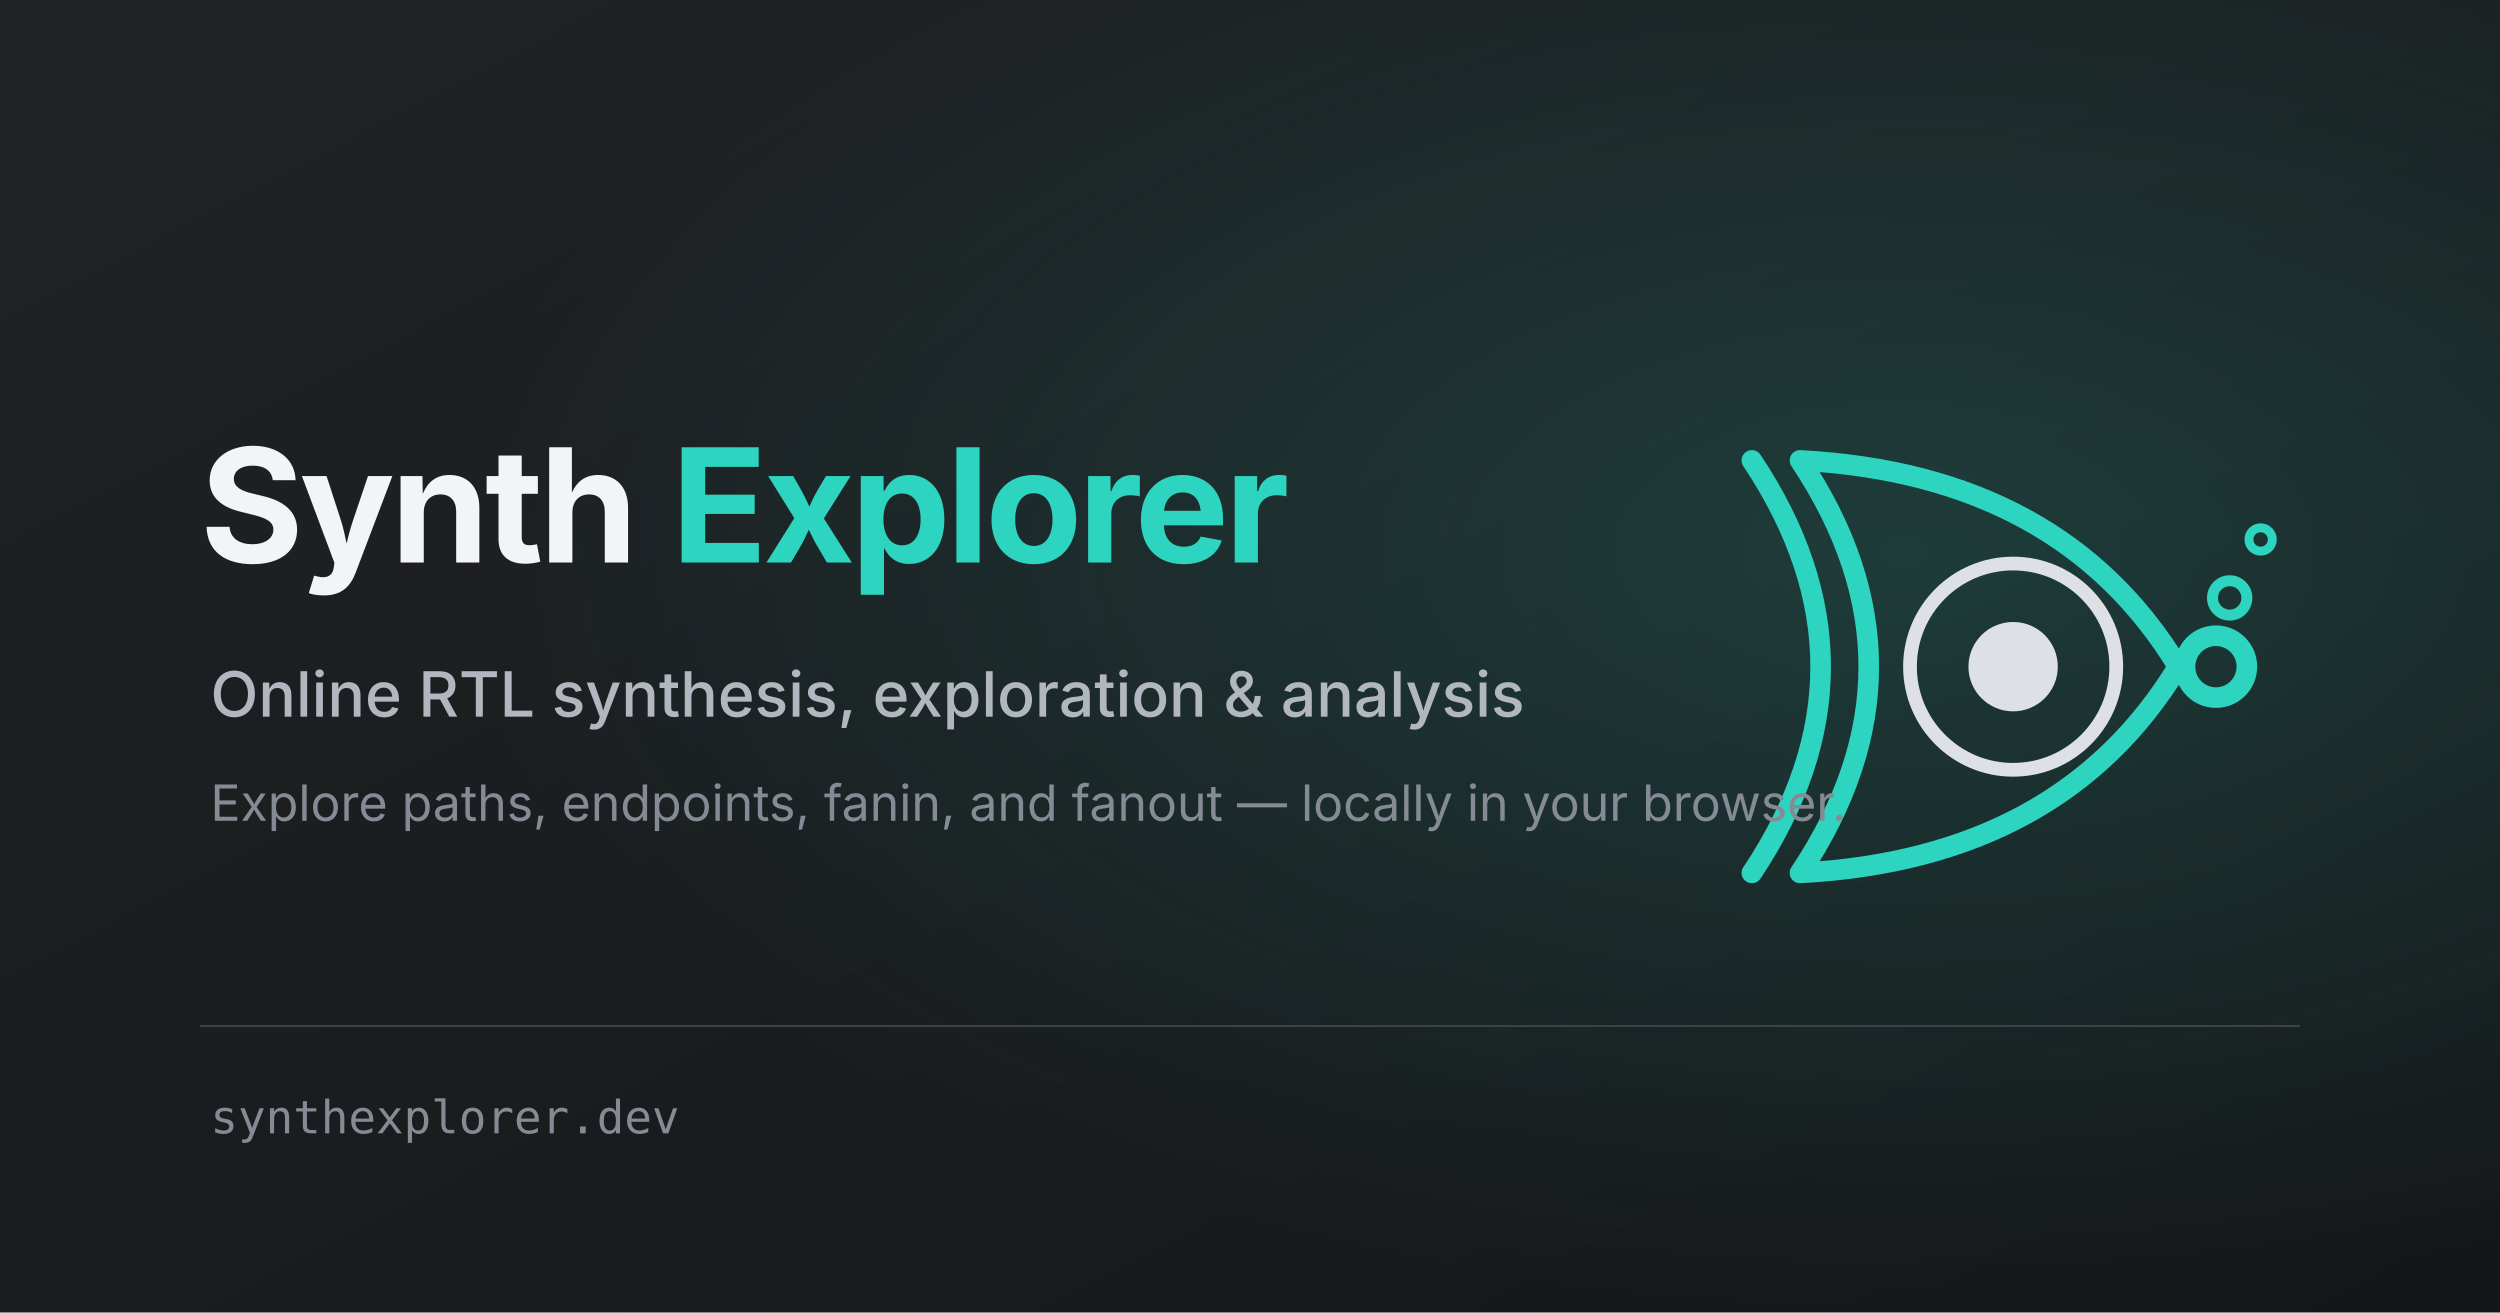
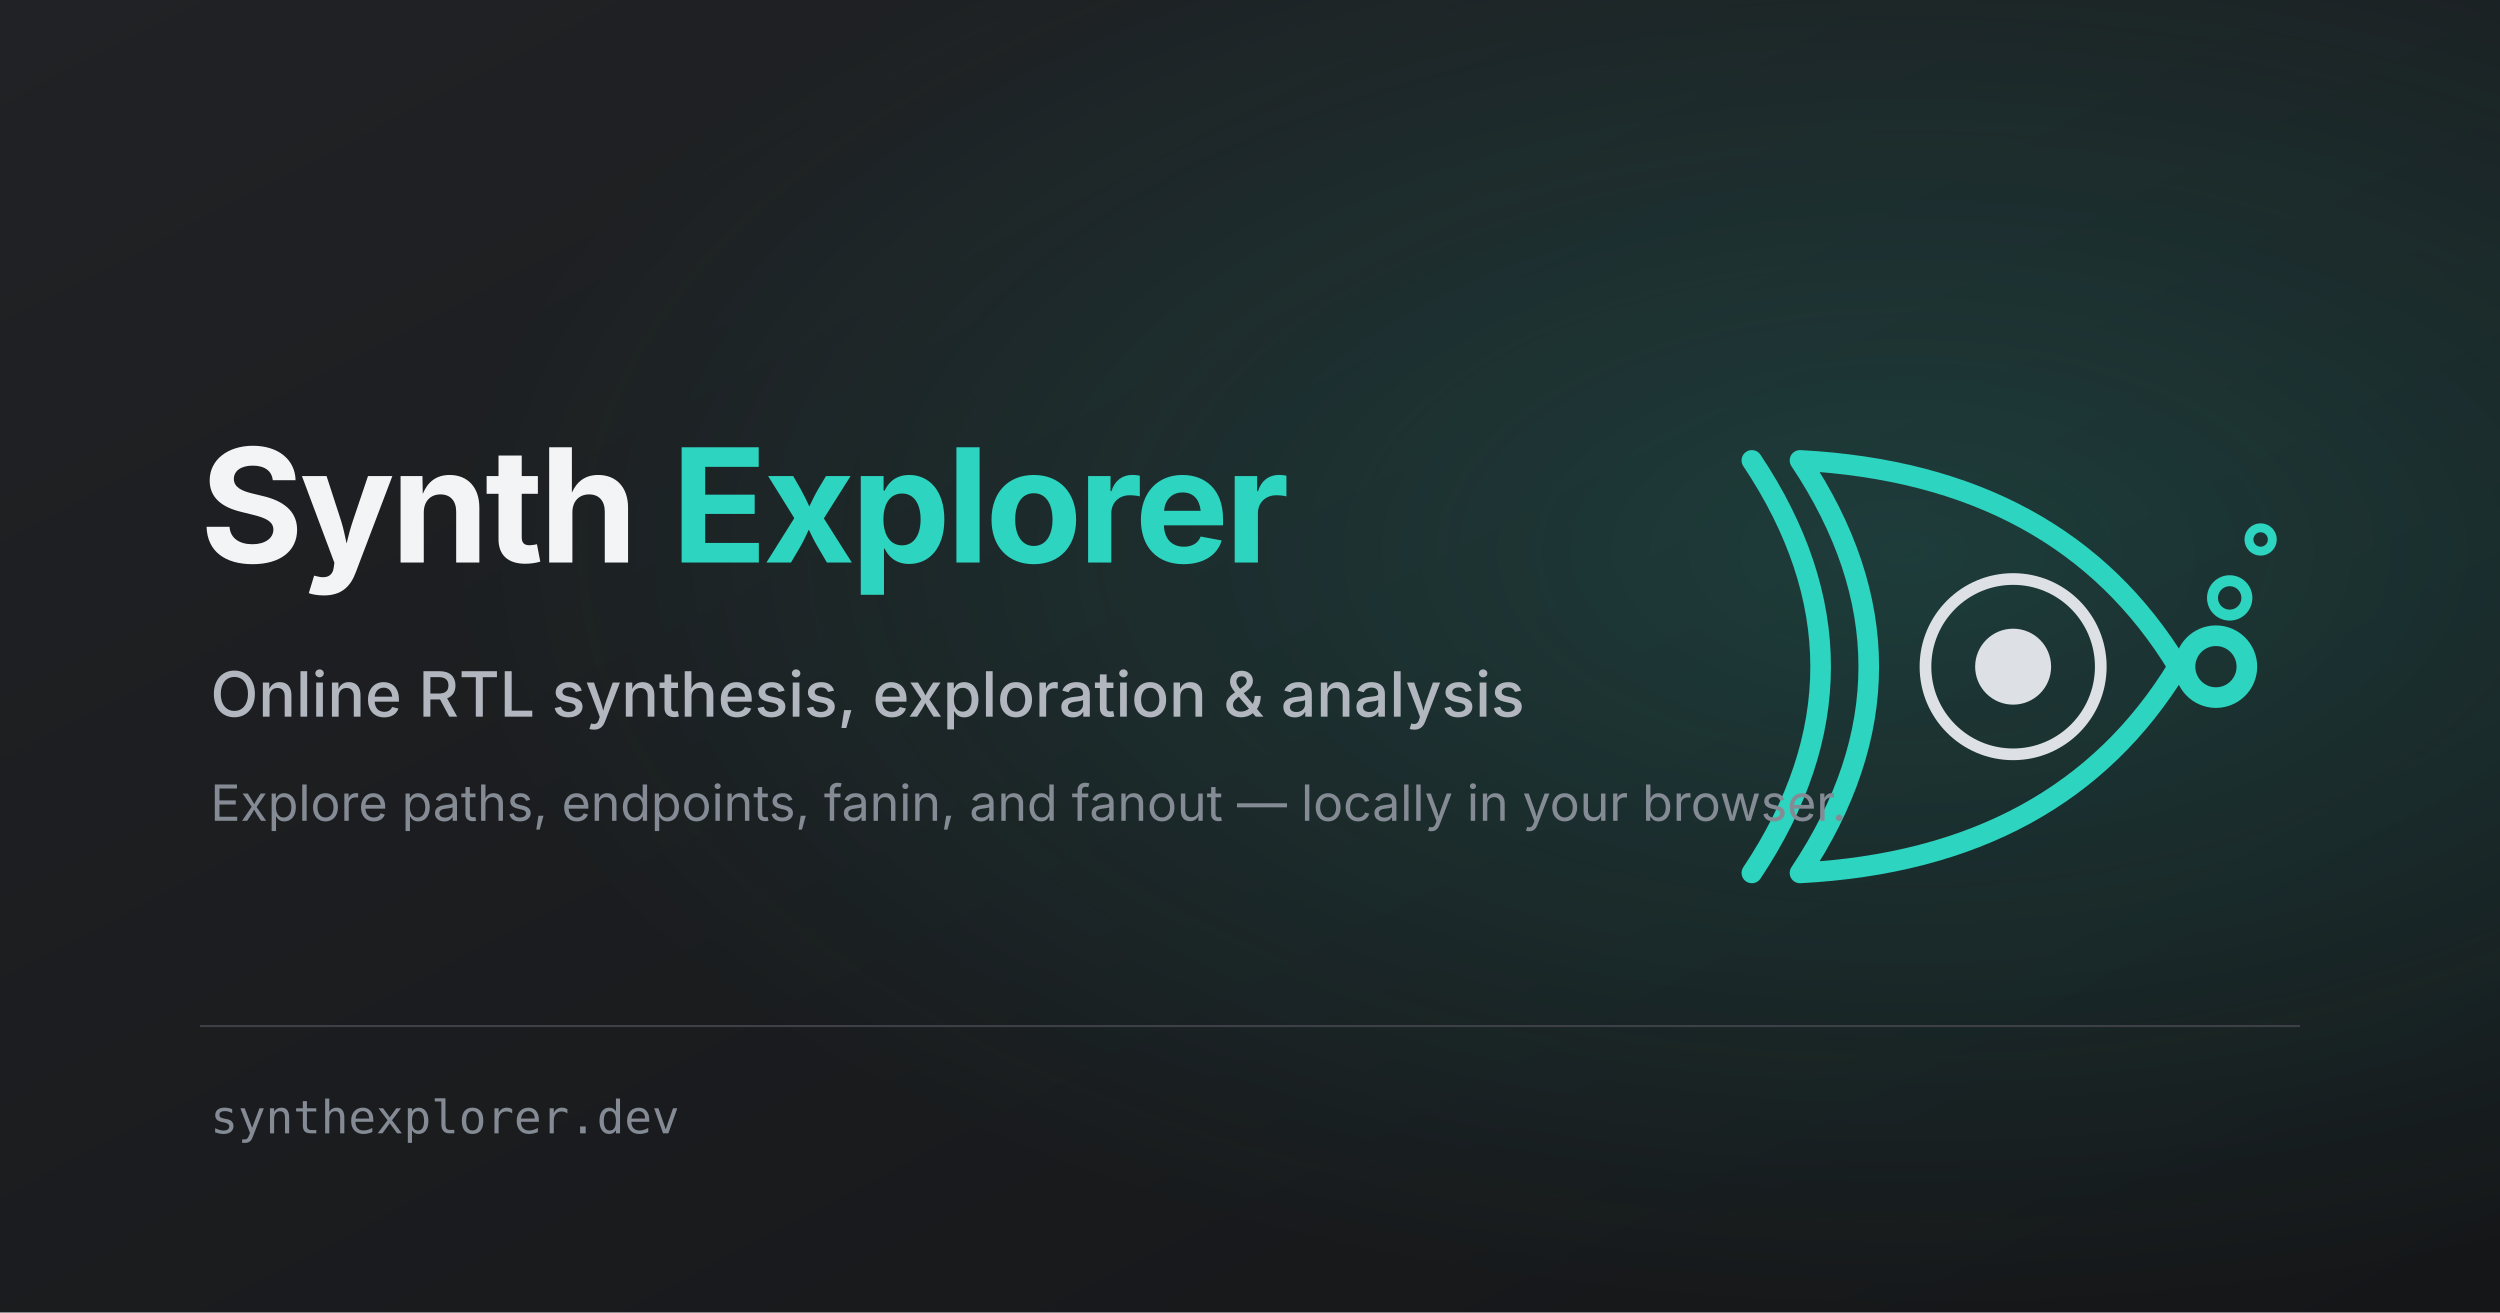
<svg xmlns="http://www.w3.org/2000/svg" width="1200" height="630" viewBox="0 0 1200 630" role="img" aria-labelledby="title description">
  <defs>
    <linearGradient id="background" x1="0" y1="0" x2="1" y2="1">
      <stop offset="0" stop-color="#202225" />
      <stop offset="1" stop-color="#151618" />
    </linearGradient>
    <radialGradient id="glow" cx="0.76" cy="0.42" r="0.58">
      <stop offset="0" stop-color="#2dd4bf" stop-opacity="0.18" />
      <stop offset="1" stop-color="#2dd4bf" stop-opacity="0" />
    </radialGradient>
  </defs>
  <rect width="1200" height="630" fill="url(#background)" />
  <rect width="1200" height="630" fill="url(#glow)" />
  <g transform="translate(765 155) scale(1.65)" fill="none" stroke-linecap="round" stroke-linejoin="round">
    <g stroke="#2dd4bf">
      <path stroke-width="6" d="M60 40 Q136 44 170 100 Q136 156 60 160 Q100 100 60 40 Z" />
      <path stroke-width="6" d="M46 40 Q86 100 46 160" />
      <circle stroke-width="6" cx="181" cy="100" r="9" />
      <circle stroke-width="3.2" cx="185" cy="80" r="5" />
      <circle stroke-width="2.6" cx="194" cy="63" r="3.4" />
    </g>
-     <circle stroke="#dde1e6" stroke-width="4" cx="122" cy="100" r="30" />
-     <circle fill="#dde1e6" cx="122" cy="100" r="13" />
+     <circle stroke="#dde1e6" stroke-width="3.4" cx="122" cy="100" r="25.5" />
+     <circle fill="#dde1e6" cx="122" cy="100" r="11.05" />
  </g>
  <text x="96" y="270" fill="#f3f4f6" font-family="system-ui, -apple-system, 'Segoe UI', sans-serif" font-size="76" font-weight="700" letter-spacing="-2">Synth <tspan fill="#2dd4bf">Explorer</tspan>
  </text>
  <text x="101" y="344" fill="#b2b7bf" font-family="system-ui, -apple-system, 'Segoe UI', sans-serif" font-size="30" font-weight="500">Online RTL synthesis, exploration &amp; analysis</text>
  <text x="101" y="394" fill="#858b94" font-family="system-ui, -apple-system, 'Segoe UI', sans-serif" font-size="24">Explore paths, endpoints, fanin, and fanout — locally in your browser.</text>
  <rect x="96" y="492" width="1008" height="1" fill="#3d4046" />
  <text x="101" y="544" fill="#858b94" font-family="ui-monospace, 'SFMono-Regular', Consolas, monospace" font-size="22">synthexplorer.dev</text>
</svg>
